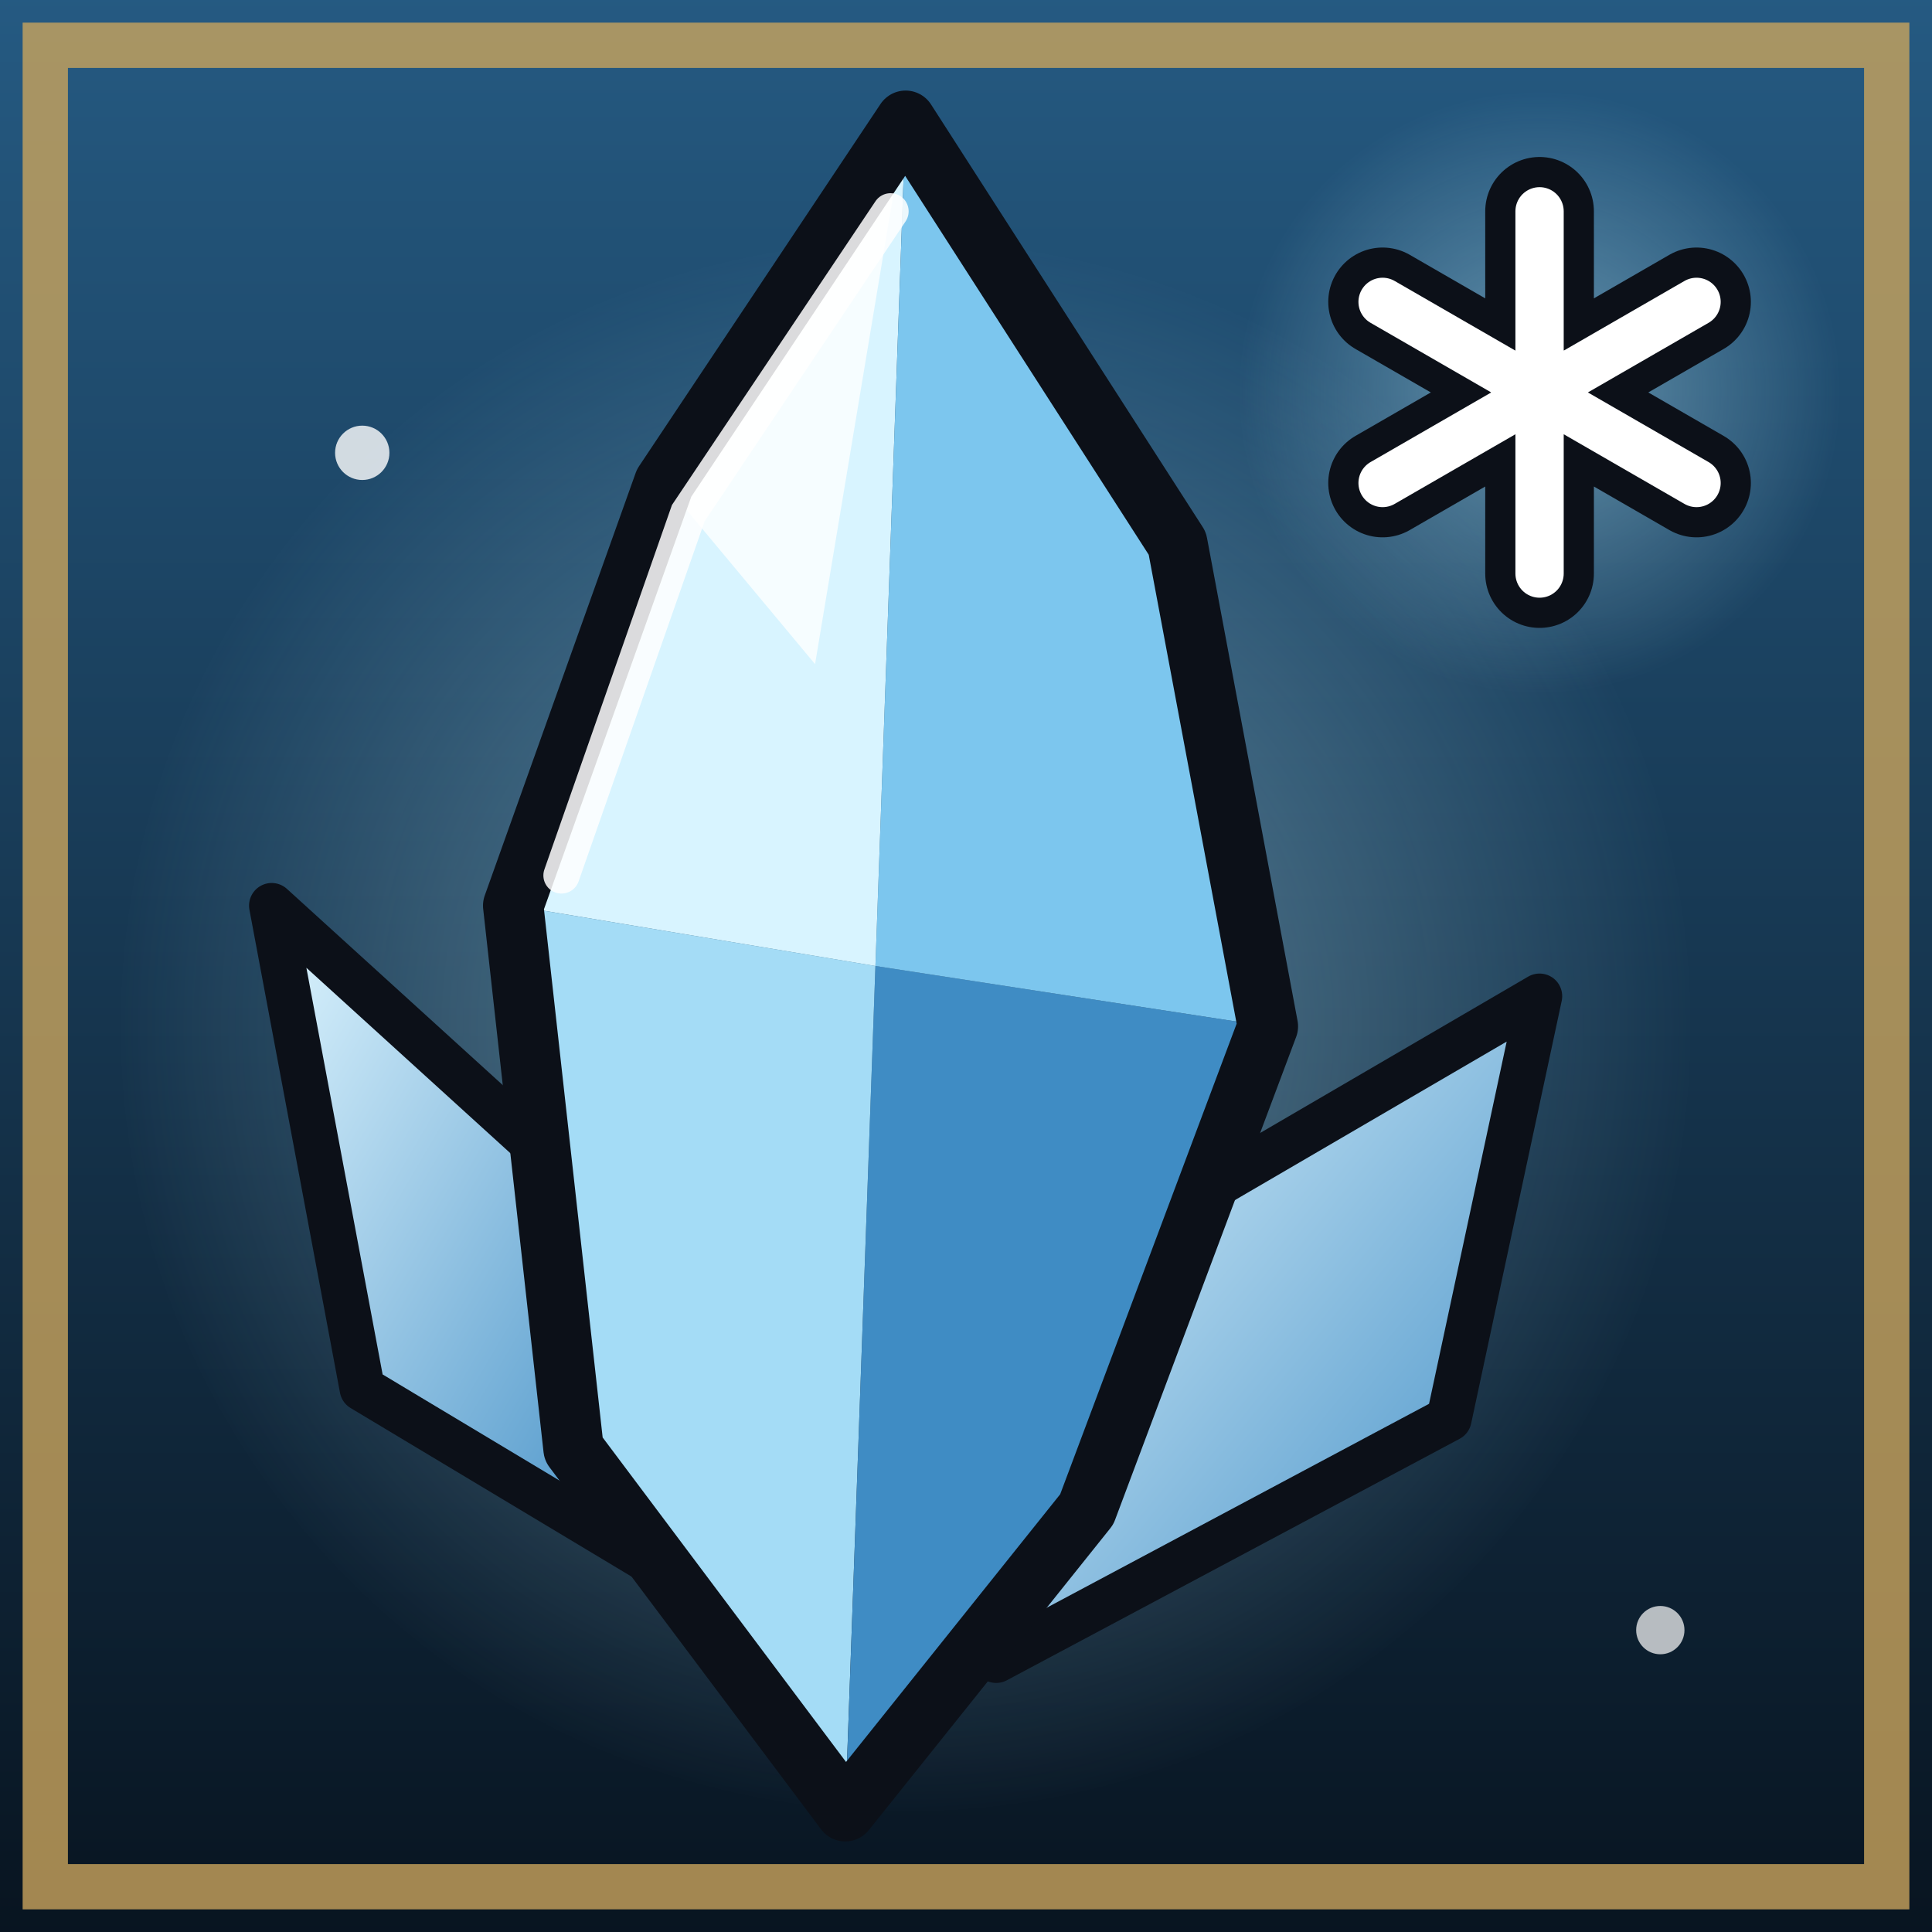
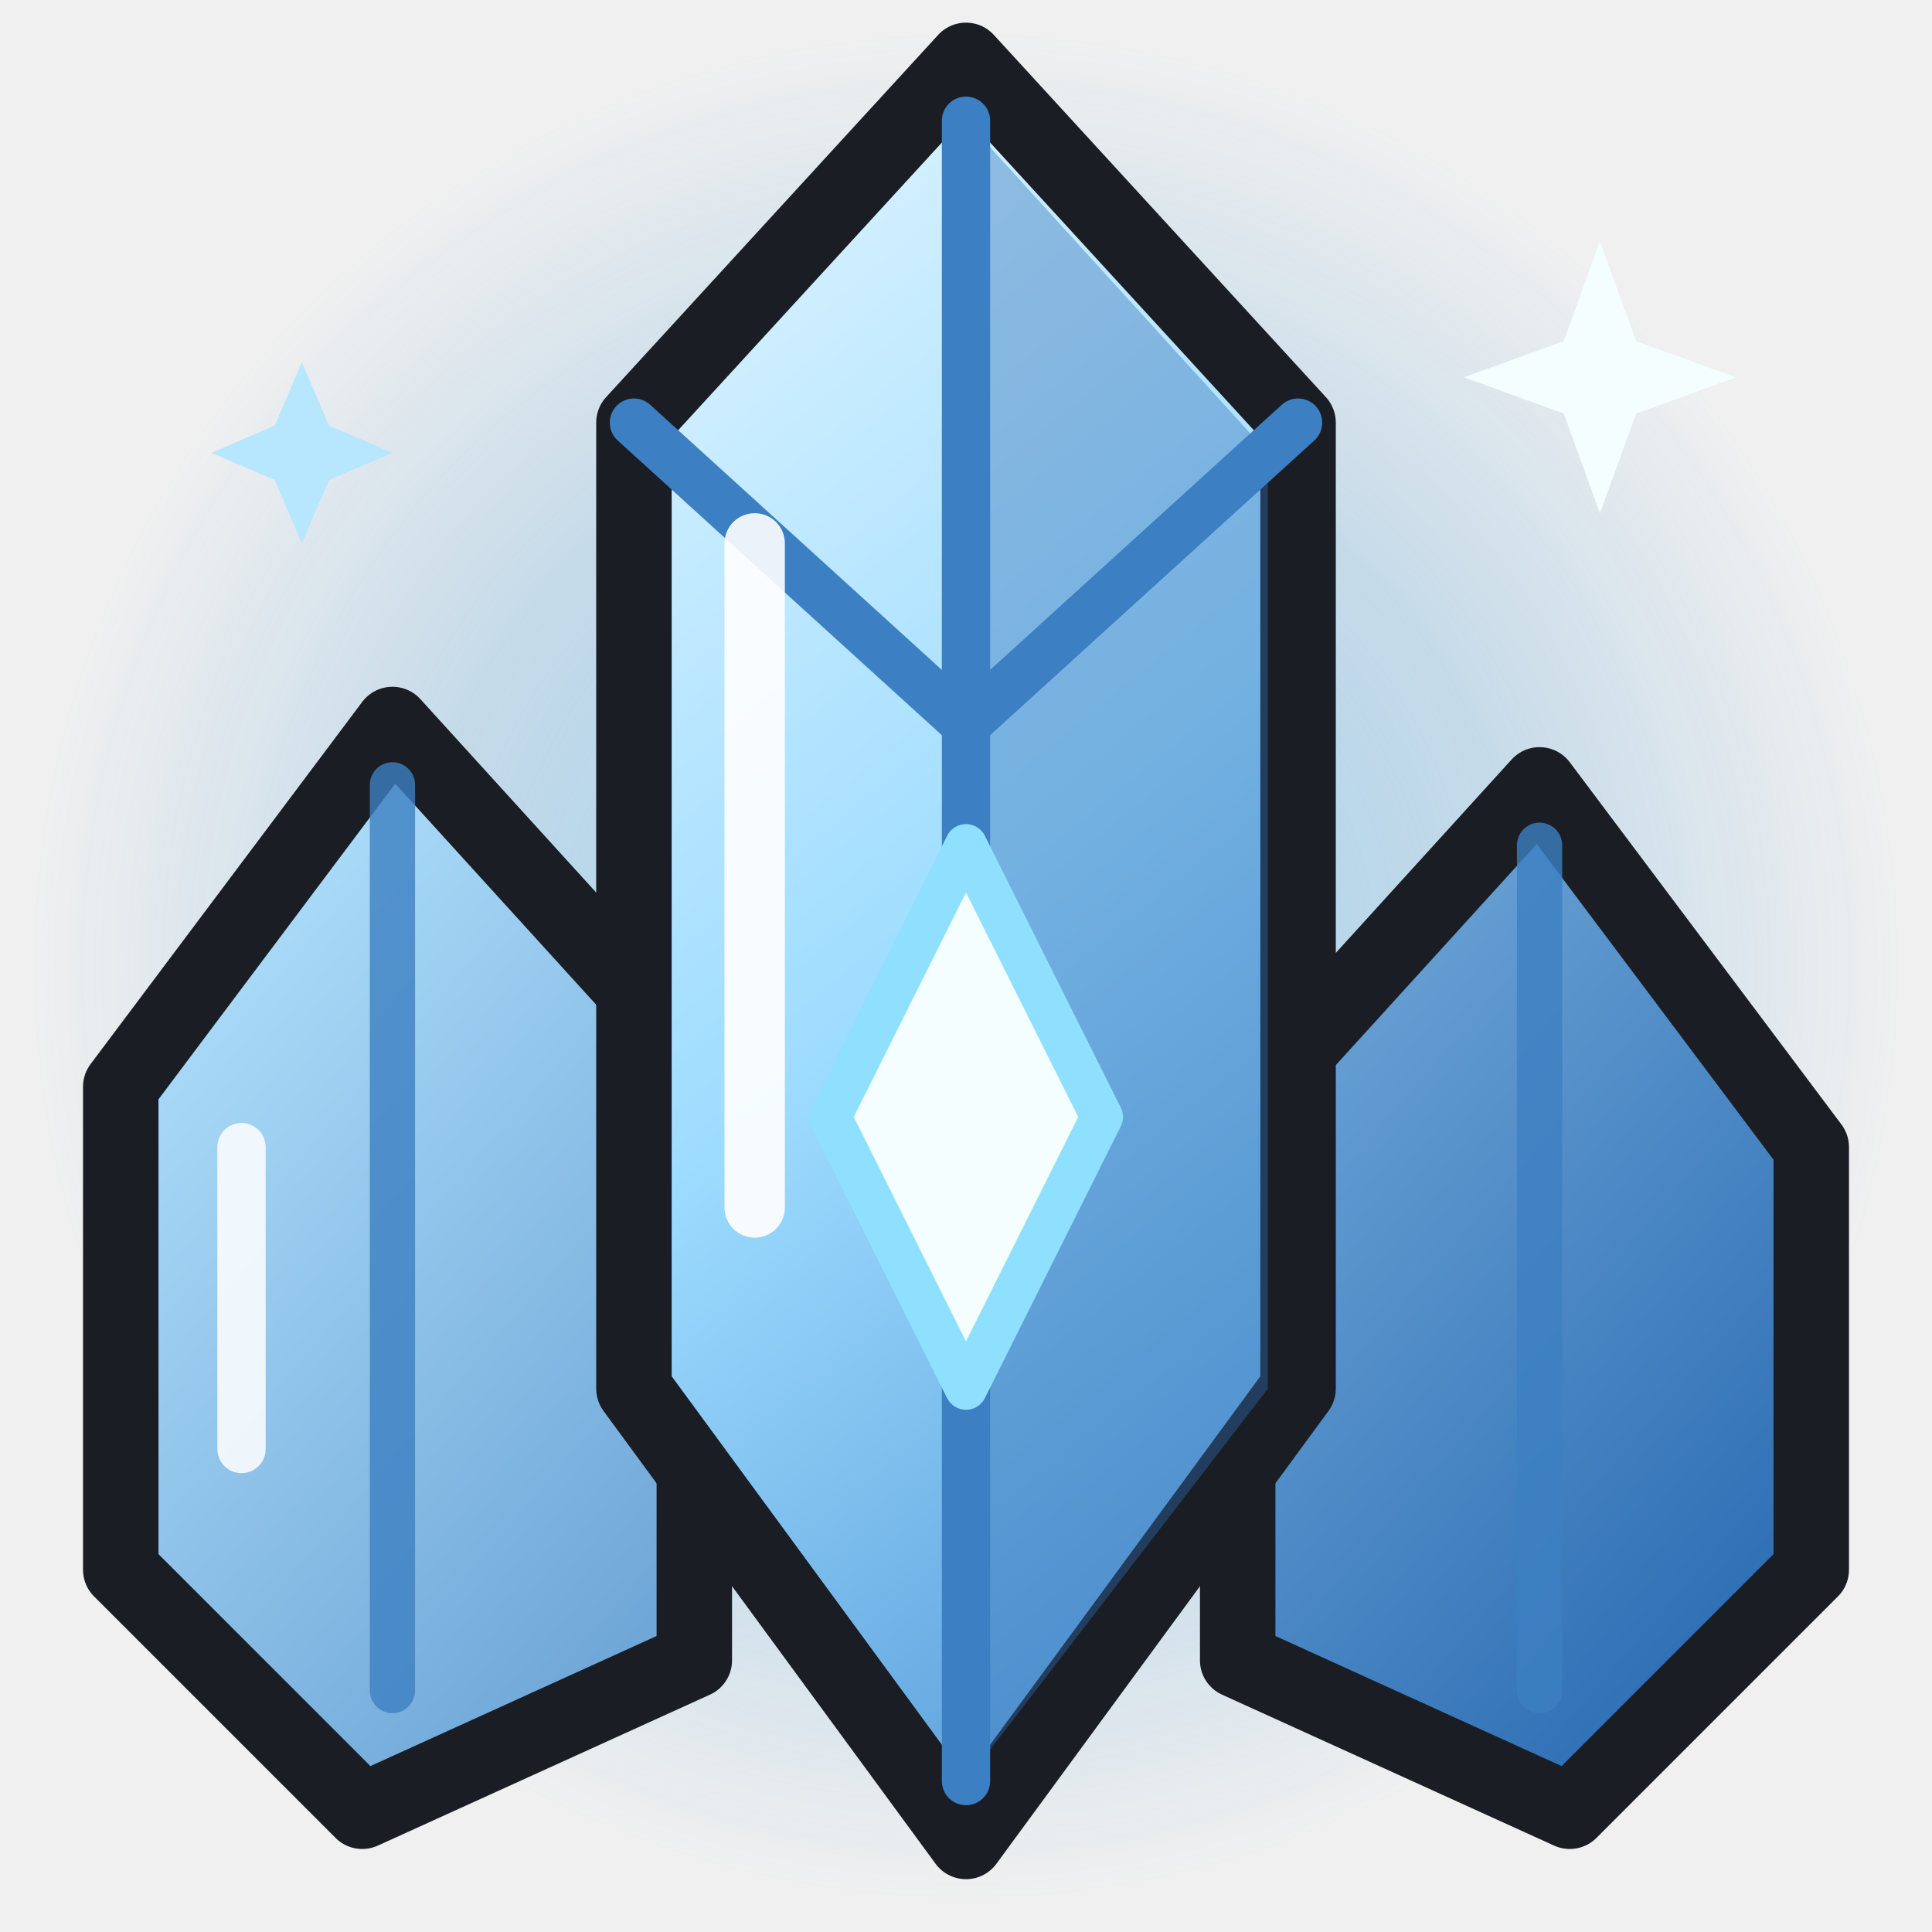
<svg xmlns="http://www.w3.org/2000/svg" width="128" height="128" viewBox="0 0 64 64">
  <defs>
-     <linearGradient id="bg" x1="0" y1="0" x2="0" y2="1">
-       <stop offset="0" stop-color="#255a82" />
-       <stop offset="1" stop-color="#081420" />
+     <radialGradient id="aura" cx="32" cy="32" r="31" gradientUnits="userSpaceOnUse">
+       <stop offset="0" stop-color="#7fd6ff" stop-opacity="0.55" />
+       <stop offset="0.6" stop-color="#2f8fd0" stop-opacity="0.22" />
+       <stop offset="1" stop-color="#2f8fd0" stop-opacity="0" />
+     </radialGradient>
+     <linearGradient id="ice" x1="10" y1="4" x2="54" y2="58" gradientUnits="userSpaceOnUse">
+       <stop offset="0" stop-color="#f2fcff" />
+       <stop offset="0.5" stop-color="#9edcff" />
+       <stop offset="1" stop-color="#3f86cc" />
    </linearGradient>
-     <linearGradient id="sh" x1="0" y1="0" x2="1" y2="1">
-       <stop offset="0" stop-color="#e0f6ff" />
-       <stop offset="1" stop-color="#3f8cc4" />
+     <linearGradient id="icedark" x1="10" y1="20" x2="54" y2="58" gradientUnits="userSpaceOnUse">
+       <stop offset="0" stop-color="#b7e6ff" />
+       <stop offset="1" stop-color="#2f6fb5" />
    </linearGradient>
-     <radialGradient id="glow">
-       <stop offset="0" stop-color="#bfefff" stop-opacity="0.45" />
-       <stop offset="1" stop-color="#bfefff" stop-opacity="0" />
-     </radialGradient>
  </defs>
-   <rect width="64" height="64" fill="url(#bg)" />
-   <circle cx="30" cy="34" r="26" fill="url(#glow)" />
-   <circle cx="51" cy="13" r="10" fill="url(#glow)" />
-   <g fill="url(#sh)" stroke="#0c1018" stroke-width="1.5" stroke-linejoin="round">
-     <polygon points="20,40 9,30 12,46 22,52" />
-     <polygon points="39,40 51,33 48,47 33,55" />
+   <circle cx="32" cy="32" r="31" fill="url(#aura)" />
+   <g stroke="#1a1d24" stroke-width="2.5" stroke-linejoin="round">
+     <path d="M 4 36 L 13 24 L 23 35 L 23 55 L 12 60 L 4 52 Z" fill="url(#icedark)" />
+     <path d="M 60 38 L 51 26 L 41 37 L 41 55 L 52 60 L 60 52 Z" fill="url(#icedark)" />
+     <path d="M 32 2 L 43 14 L 43 46 L 32 61 L 21 46 L 21 14 Z" fill="url(#ice)" />
  </g>
-   <polygon points="30,4 22,16 17,30 29,32" fill="#d8f4ff" />
-   <polygon points="17,30 19,48 28,60 29,32" fill="#a4dcf6" />
-   <polygon points="30,4 39,18 42,34 29,32" fill="#7cc6ee" />
-   <polygon points="29,32 42,34 36,50 28,60" fill="#3f8cc4" />
-   <polygon points="30,4 22,16 27,22" fill="#f6fdff" />
-   <polygon points="30,4 39,18 42,34 36,50 28,60 19,48 17,30 22,16" fill="none" stroke="#0c1018" stroke-width="2" stroke-linejoin="round" />
-   <polyline points="29.5,7 22.8,17 18.6,29" fill="none" stroke="#ffffff" stroke-width="1.2" stroke-linecap="round" opacity="0.85" />
-   <path d="M 51 7 L 51 19 M 45.8 10 L 56.2 16 M 45.8 16 L 56.2 10" stroke="#0c1018" stroke-width="3.6" stroke-linecap="round" />
-   <path d="M 51 7 L 51 19 M 45.8 10 L 56.2 16 M 45.8 16 L 56.2 10" stroke="#ffffff" stroke-width="1.6" stroke-linecap="round" />
-   <circle cx="51" cy="13" r="1.6" fill="#ffffff" />
-   <circle cx="12" cy="15" r="0.9" fill="#ffffff" opacity="0.8" />
-   <circle cx="55" cy="54" r="0.8" fill="#ffffff" opacity="0.7" />
-   <rect x="1.5" y="1.5" width="61" height="61" fill="none" stroke="#c9a45c" stroke-width="1.5" opacity="0.8" />
+   <path d="M 32 4 L 42 15 L 42 46 L 32 59 Z" fill="#2f6fb5" opacity="0.4" />
+   <path d="M 32 4 L 32 59 M 21 14 L 32 24 L 43 14" fill="none" stroke="#3c7fc2" stroke-width="1.6" stroke-linecap="round" stroke-linejoin="round" />
+   <path d="M 13 26 L 13 56 M 51 28 L 51 56" fill="none" stroke="#3c7fc2" stroke-width="1.5" stroke-linecap="round" opacity="0.8" />
+   <path d="M 32 28 L 36.5 37 L 32 46 L 27.5 37 Z" fill="#f4feff" stroke="#8fe0ff" stroke-width="1.4" stroke-linejoin="round" />
+   <path d="M 25 18 L 25 40" fill="none" stroke="#ffffff" stroke-width="2" stroke-linecap="round" opacity="0.9" />
+   <path d="M 8 38 L 8 48" fill="none" stroke="#ffffff" stroke-width="1.6" stroke-linecap="round" opacity="0.85" />
+   <path d="M 53 8 L 54.2 11.3 L 57.5 12.5 L 54.2 13.7 L 53 17 L 51.8 13.7 L 48.5 12.5 L 51.8 11.3 Z" fill="#f4feff" />
+   <path d="M 10 12 L 10.9 14.1 L 13 15 L 10.9 15.9 L 10 18 L 9.1 15.9 L 7 15 L 9.1 14.1 Z" fill="#b7e6ff" />
</svg>
